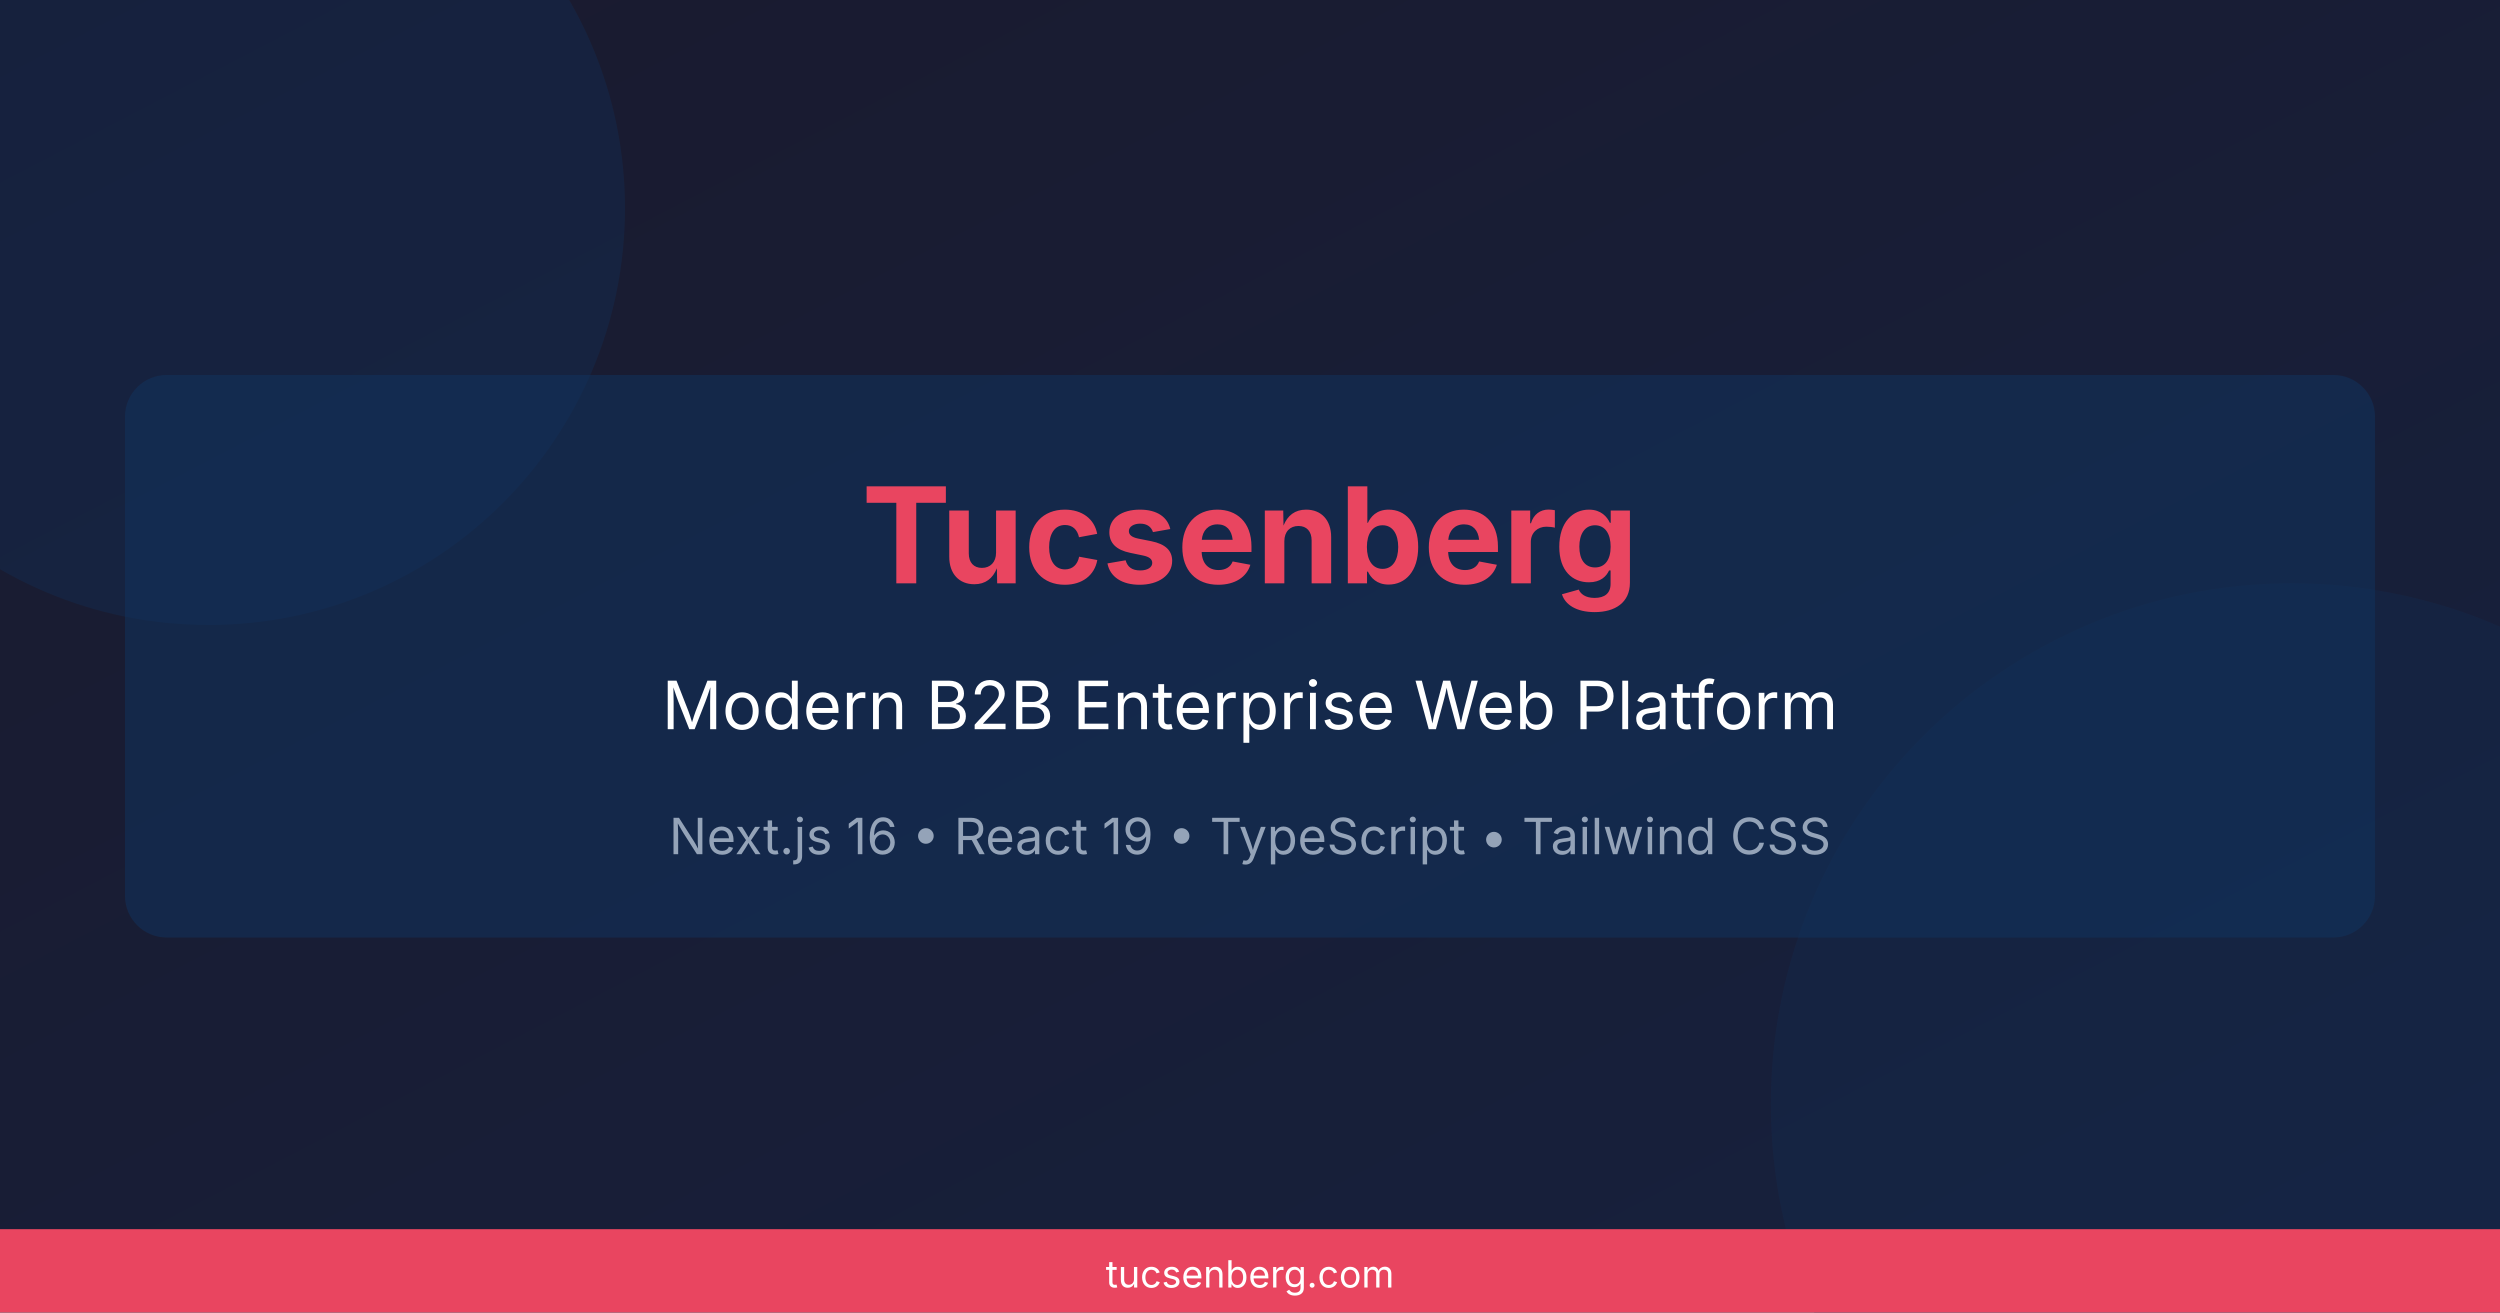
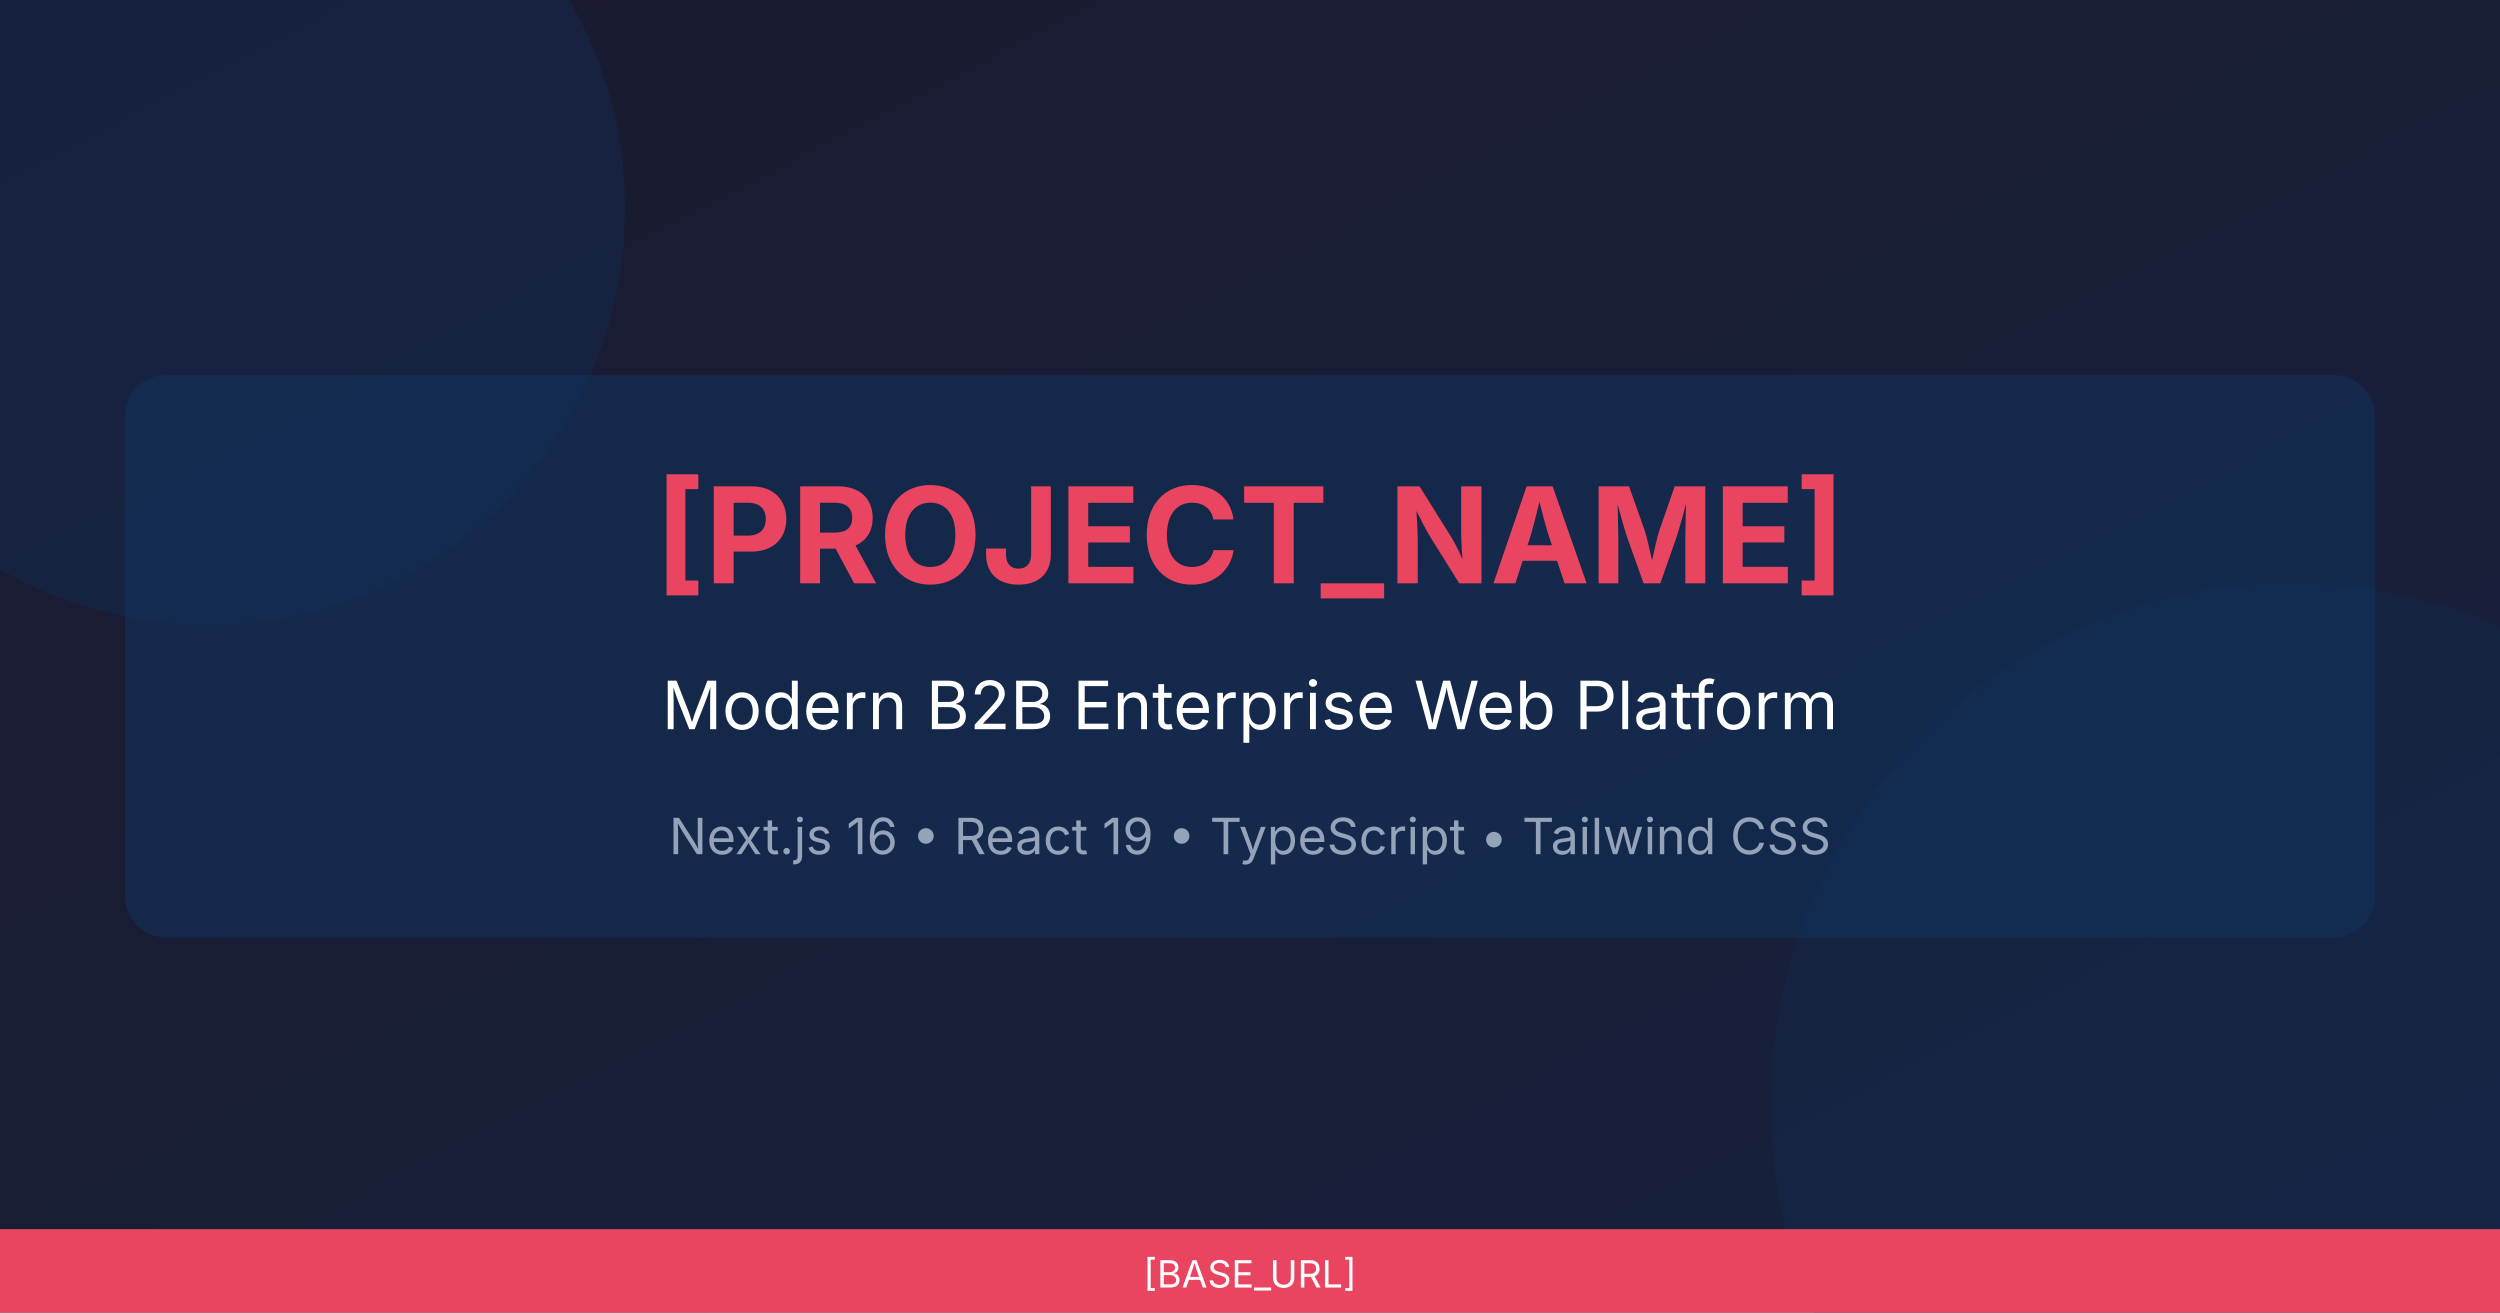
<svg xmlns="http://www.w3.org/2000/svg" width="1200" height="630" viewBox="0 0 1200 630">
  <defs>
    <linearGradient id="bg" x1="0%" y1="0%" x2="100%" y2="100%">
      <stop offset="0%" style="stop-color:#1a1a2e;stop-opacity:1" />
      <stop offset="100%" style="stop-color:#16213e;stop-opacity:1" />
    </linearGradient>
  </defs>
  <rect width="1200" height="630" fill="url(#bg)" />
  <circle cx="100" cy="100" r="200" fill="#0f3460" opacity="0.3" />
  <circle cx="1100" cy="530" r="250" fill="#0f3460" opacity="0.2" />
  <rect x="60" y="180" width="1080" height="270" rx="20" fill="#0f3460" opacity="0.5" />
  <text x="600" y="280" font-family="system-ui, -apple-system, sans-serif" font-size="64" font-weight="bold" fill="#e94560" text-anchor="middle">
-     Tucsenberg
+     [PROJECT_NAME]
  </text>
  <text x="600" y="350" font-family="system-ui, -apple-system, sans-serif" font-size="32" fill="#ffffff" text-anchor="middle">
    Modern B2B Enterprise Web Platform
  </text>
  <text x="600" y="410" font-family="system-ui, -apple-system, sans-serif" font-size="24" fill="#94a3b8" text-anchor="middle">
    Next.js 16 • React 19 • TypeScript • Tailwind CSS
  </text>
  <rect x="0" y="590" width="1200" height="40" fill="#e94560" />
  <text x="600" y="618" font-family="system-ui, -apple-system, sans-serif" font-size="18" fill="#ffffff" text-anchor="middle">
-     tucsenberg.com
+     [BASE_URL]
  </text>
</svg>
